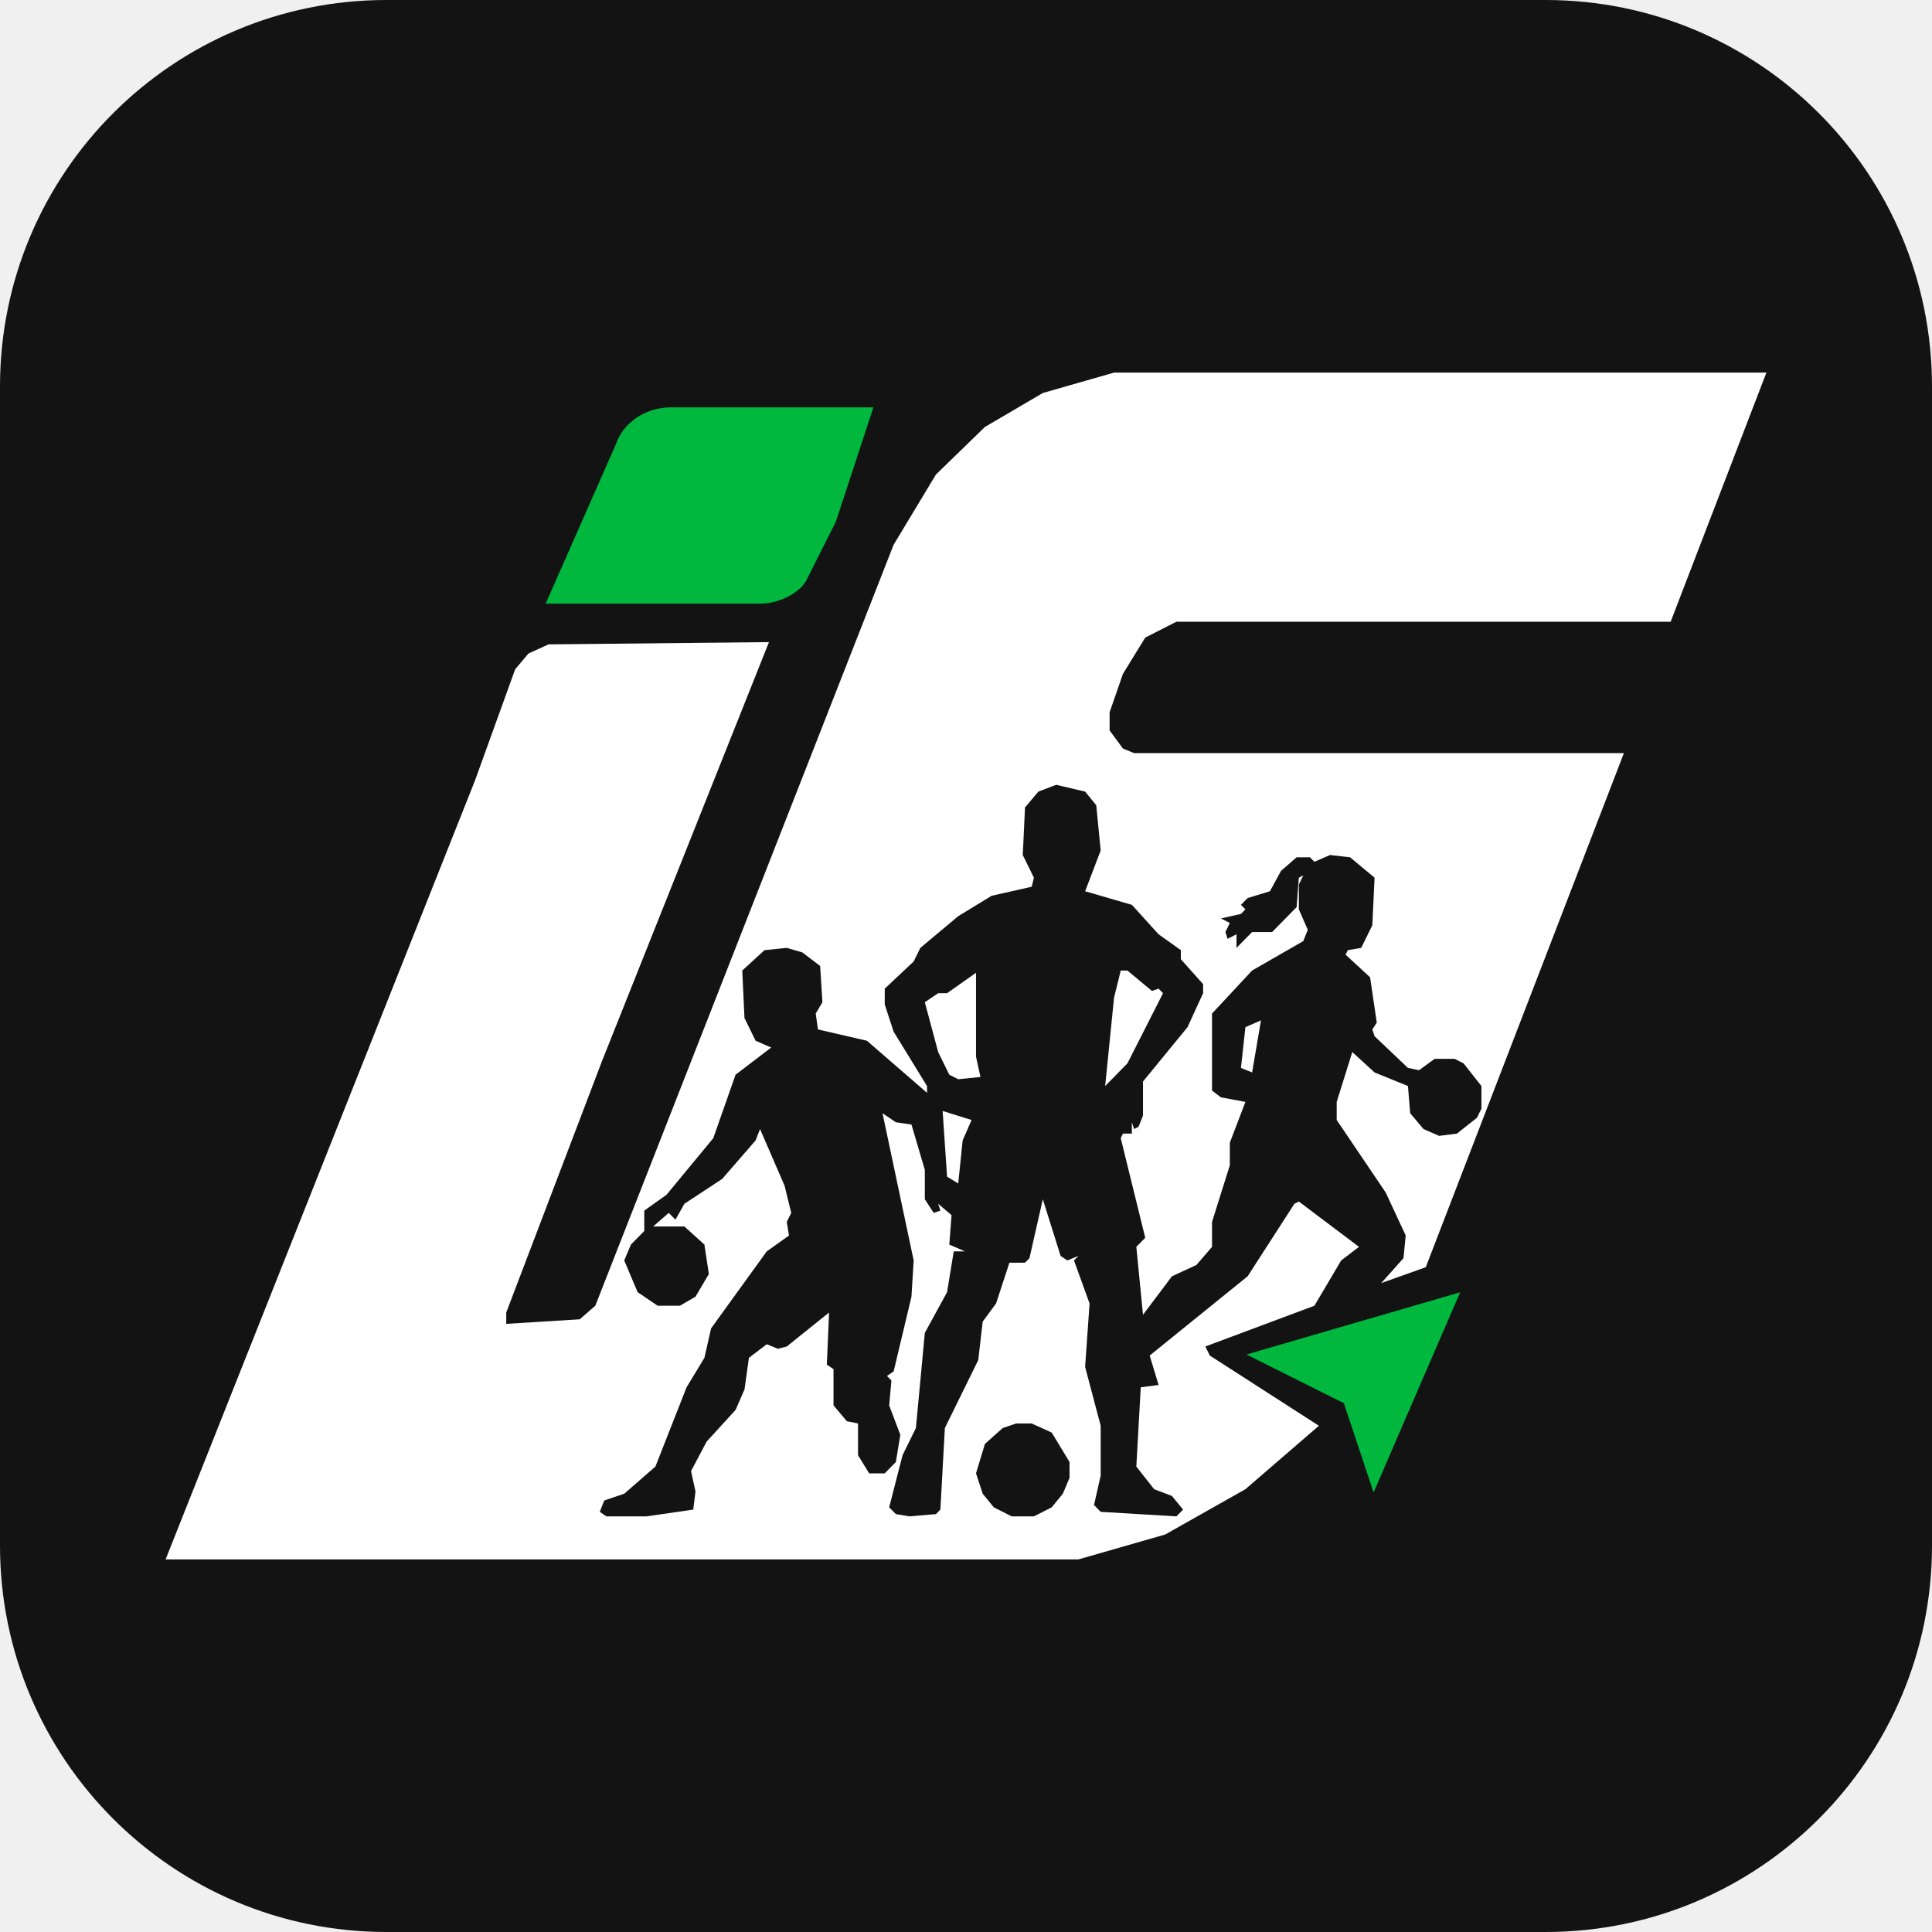
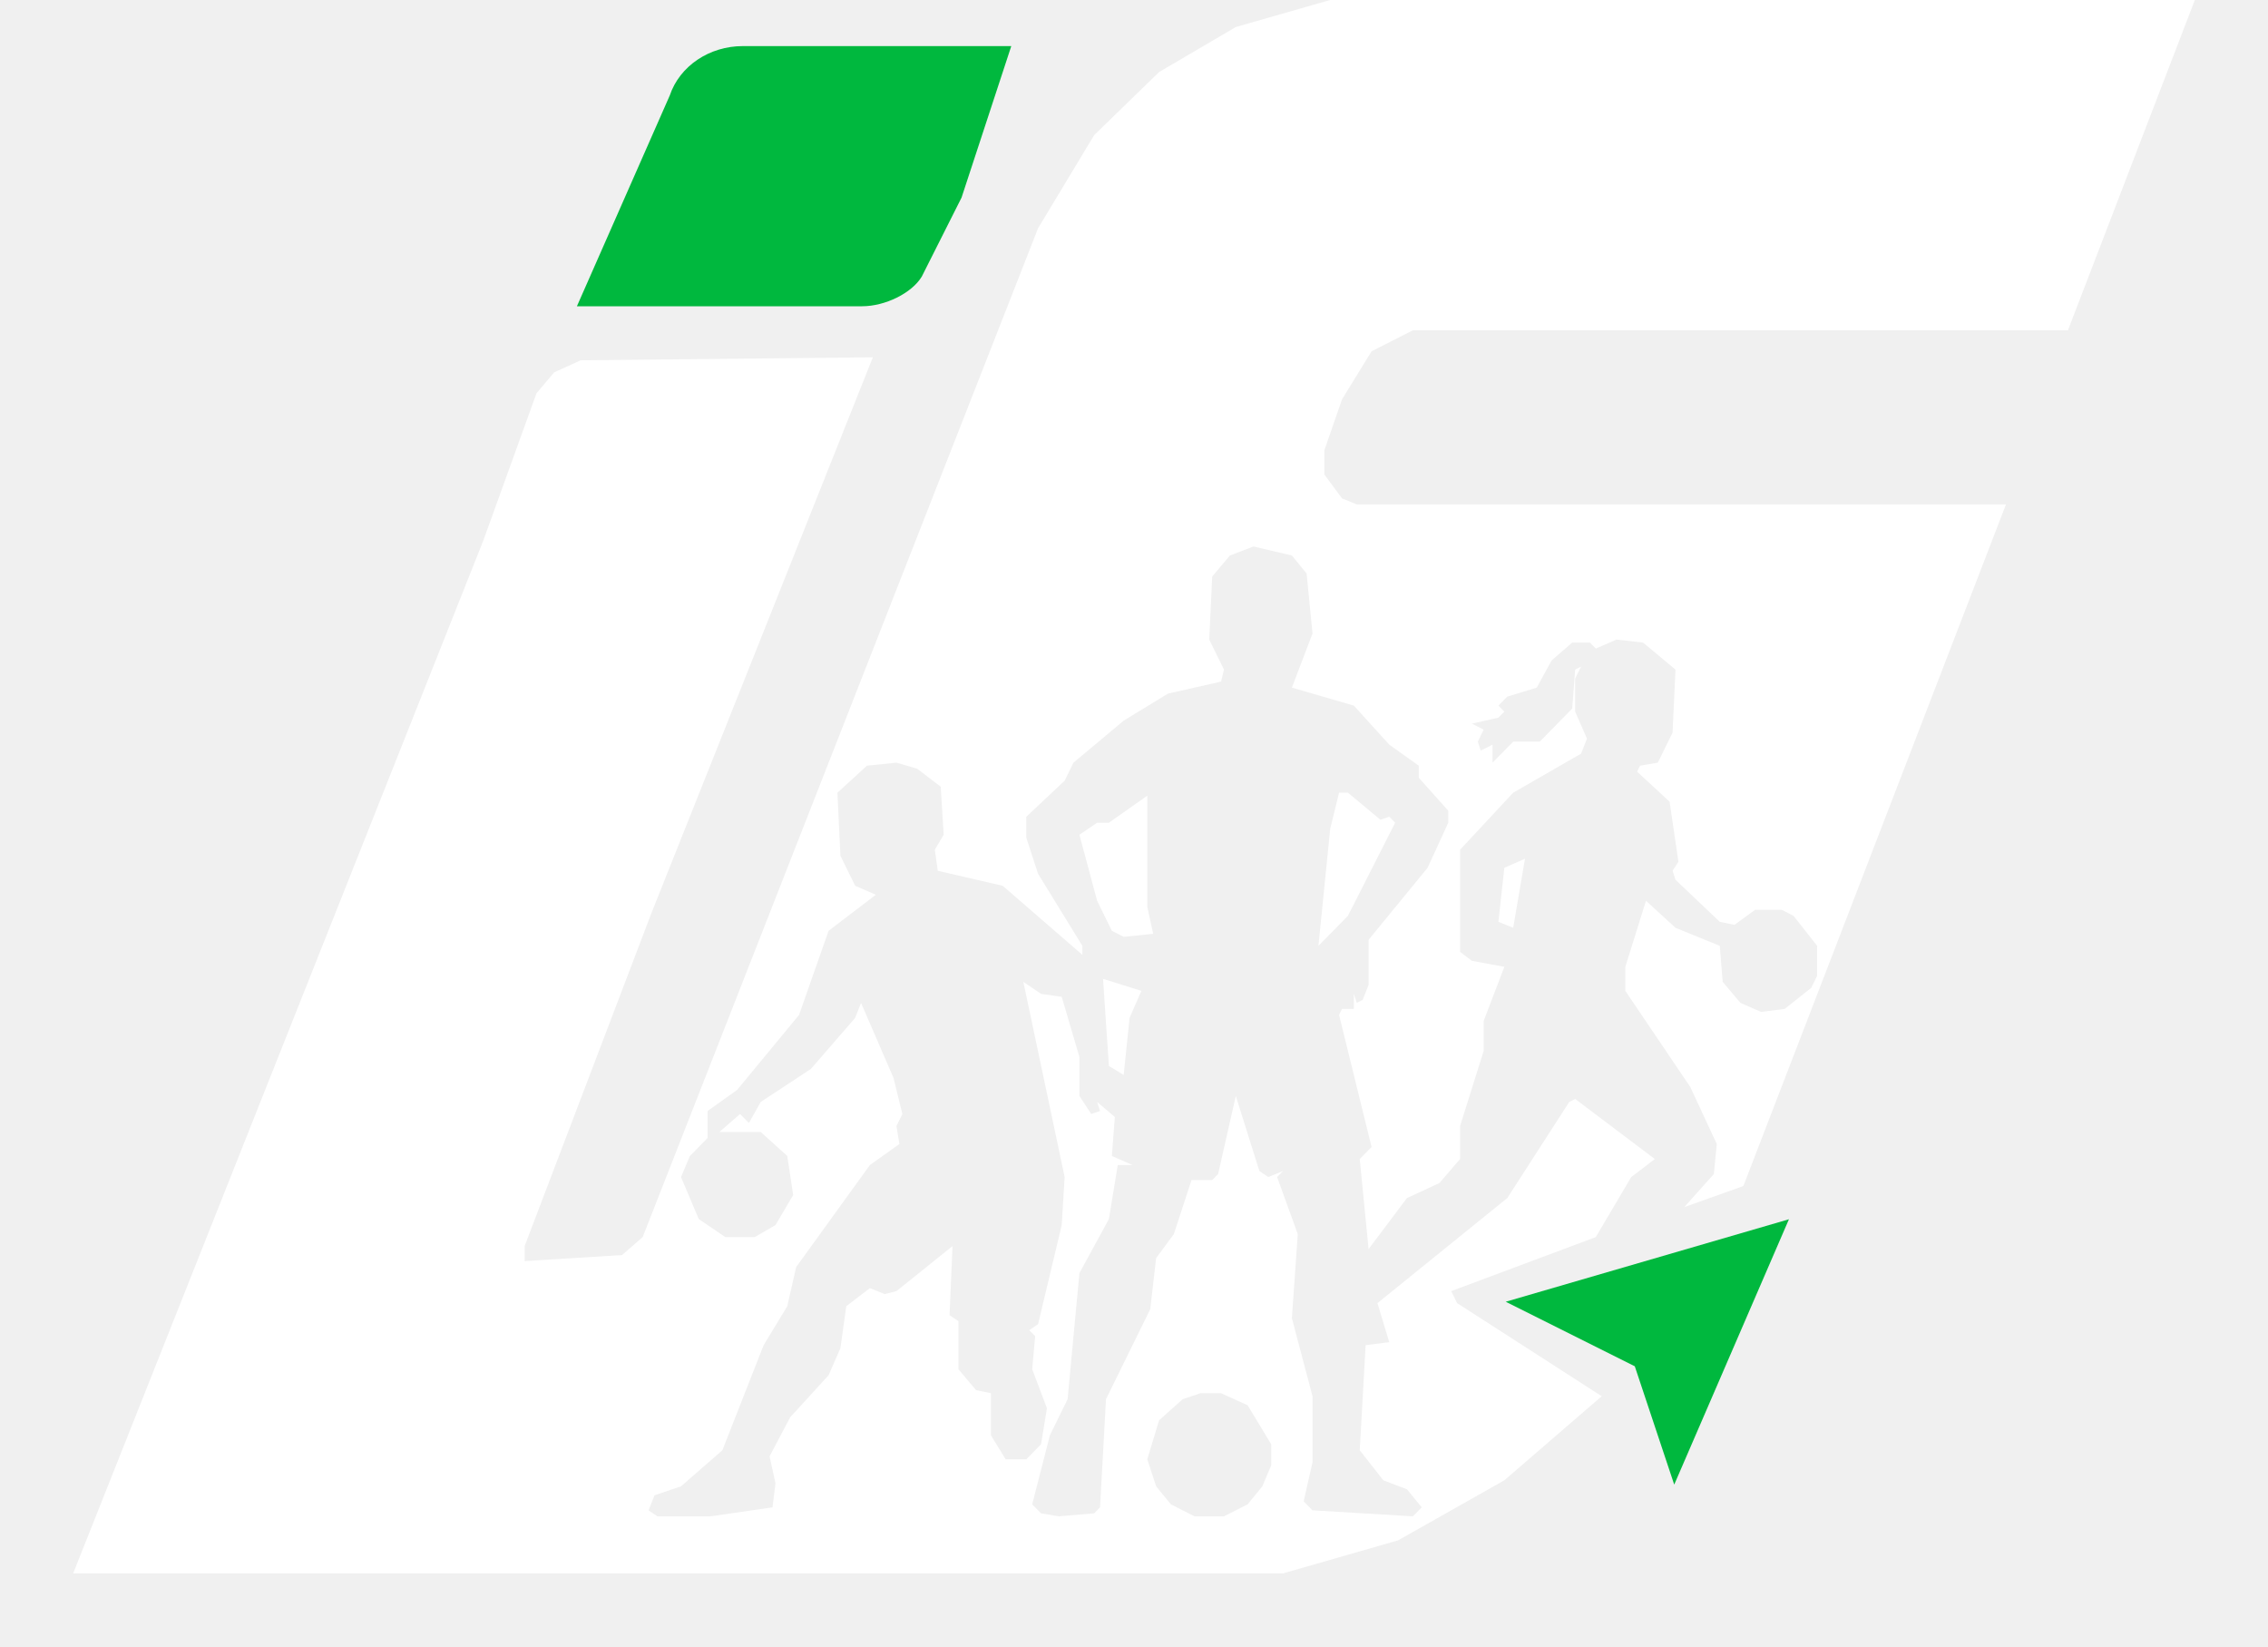
- <svg xmlns="http://www.w3.org/2000/svg" width="64" height="64" viewBox="-4 -13.5 70 70" fill="none">
-   <rect x="-4" y="-13.5" width="70" height="70" rx="14" fill="#131313" />
+ <svg xmlns="http://www.w3.org/2000/svg" width="62" height="45" viewBox="0 0 62 45" fill="none">
  <path d="M26.286 5.4L25.198 7.56C24.926 8.01 24.201 8.37 23.566 8.37H15.771L18.309 2.61C18.581 1.8 19.397 1.26 20.303 1.26H27.645L26.286 5.4Z" fill="#00B83E" />
  <path d="M41.162 35.576L44.69 37.34L45.768 40.574L48.904 33.322L41.162 35.576Z" fill="#00B83E" />
  <path fill-rule="evenodd" clip-rule="evenodd" d="M30.153 26.752L30.314 29.132L30.718 29.378L30.879 27.819L31.202 27.08L30.153 26.752ZM41.688 23.47L41.124 23.716L40.962 25.193L41.366 25.357L41.688 23.47ZM31.363 21.746L30.314 22.485H29.992L29.508 22.813L29.992 24.618L30.395 25.439L30.718 25.603L31.524 25.521L31.363 24.782V21.746ZM36.848 21.664H36.606L36.364 22.649L36.042 25.849L36.848 25.029L38.139 22.485L37.978 22.321L37.736 22.403L36.848 21.664ZM60 0H36.364L33.783 0.739L31.686 1.969L29.911 3.693L28.378 6.237L17.569 33.809L17.004 34.301L14.342 34.466V34.055L17.811 24.947L23.861 9.765L15.875 9.847L15.149 10.176L14.665 10.75L13.213 14.771L2 43H35.074L38.22 42.097L41.124 40.456L43.786 38.158L39.833 35.614L39.672 35.286L43.624 33.809L44.593 32.168L45.238 31.676L43.06 30.034L42.898 30.116L41.205 32.742L37.655 35.614L37.978 36.681L37.332 36.763L37.171 39.636L37.816 40.456L38.462 40.702L38.865 41.195L38.623 41.441L35.88 41.277L35.638 41.031L35.88 39.964V38.158L35.316 36.025L35.477 33.727L34.912 32.168L35.074 32.004L34.67 32.168L34.428 32.004L33.783 29.952L33.299 32.086L33.138 32.25H32.573L32.089 33.727L31.605 34.384L31.444 35.779L30.234 38.24L30.072 41.195L29.911 41.359L28.943 41.441L28.459 41.359L28.217 41.113L28.701 39.225L29.185 38.24L29.508 34.794L30.314 33.317L30.556 31.84H30.96L30.395 31.593L30.476 30.527L29.992 30.116L30.072 30.363L29.83 30.445L29.508 29.952V28.886L29.024 27.244L28.459 27.162L27.975 26.834L29.104 32.168L29.024 33.481L28.378 36.189L28.136 36.353L28.298 36.517L28.217 37.42L28.62 38.487L28.459 39.471L28.056 39.882H27.491L27.088 39.225V38.076L26.684 37.994L26.2 37.42V36.107L25.958 35.943L26.039 34.055L24.506 35.286L24.184 35.368L23.78 35.204L23.135 35.697L22.974 36.845L22.651 37.584L21.602 38.733L21.038 39.8L21.199 40.538L21.118 41.195L19.424 41.441H17.972L17.73 41.277L17.892 40.866L18.617 40.62L19.747 39.636L20.876 36.763L21.522 35.697L21.764 34.63L23.78 31.84L24.587 31.265L24.506 30.773L24.668 30.445L24.426 29.46L23.538 27.408L23.377 27.819L22.167 29.214L20.796 30.116L20.473 30.691L20.231 30.445L19.666 30.937H20.796L21.522 31.593L21.683 32.66L21.199 33.481L20.634 33.809H19.828L19.102 33.317L18.617 32.168L18.86 31.593L19.343 31.101V30.363L20.15 29.788L21.844 27.737L22.651 25.439L23.942 24.454L23.377 24.208L22.974 23.387L22.893 21.664L23.7 20.926L24.506 20.843L25.071 21.008L25.716 21.5L25.797 22.813L25.555 23.223L25.636 23.798L27.41 24.208L29.588 26.095V25.849L28.378 23.88L28.056 22.895V22.321L29.104 21.336L29.346 20.843L30.718 19.695L31.928 18.956L33.38 18.628L33.46 18.3L33.057 17.479L33.138 15.756L33.622 15.181L34.267 14.935L35.316 15.181L35.719 15.674L35.88 17.315L35.316 18.792L37.01 19.284L37.978 20.351L38.784 20.926V21.254L39.591 22.157V22.485L39.026 23.716L37.413 25.685V26.916L37.252 27.326L37.09 27.408L37.01 27.162V27.573H36.687L36.606 27.737L37.494 31.347L37.171 31.676L37.413 34.137L38.462 32.742L39.349 32.332L39.914 31.676V30.773L40.559 28.721V27.901L41.124 26.424L40.236 26.259L39.914 26.013V23.223L41.366 21.664L43.221 20.597L43.383 20.187L43.06 19.448V18.546L43.221 18.218L43.06 18.3L42.979 19.366L42.092 20.269H41.366L40.801 20.843V20.351L40.478 20.515L40.398 20.269L40.559 19.941L40.236 19.777L40.962 19.613L41.124 19.448L40.962 19.284L41.205 19.038L42.011 18.792L42.414 18.053L42.979 17.561H43.463L43.624 17.725L44.189 17.479L44.915 17.561L45.803 18.3L45.722 20.023L45.319 20.843L44.834 20.926L44.754 21.09L45.641 21.91L45.883 23.552L45.722 23.798L45.803 24.044L47.013 25.193L47.416 25.275L47.98 24.864H48.706L49.029 25.029L49.675 25.849V26.67L49.513 26.998L48.787 27.573L48.142 27.655L47.577 27.408L47.093 26.834L47.013 25.849L45.803 25.357L44.996 24.618L44.431 26.424V27.08L46.206 29.706L46.932 31.265L46.851 32.086L46.044 32.989L47.658 32.414L54.837 13.786H37.09L36.687 13.622L36.203 12.966V12.309L36.687 10.914L37.494 9.601L38.623 9.027H56.531L60 0ZM32.815 38.076H33.38L34.106 38.405L34.751 39.471V40.046L34.509 40.62L34.106 41.113L33.46 41.441H32.654L32.008 41.113L31.605 40.62L31.363 39.882L31.686 38.815L32.331 38.24L32.815 38.076Z" fill="white" />
</svg>
